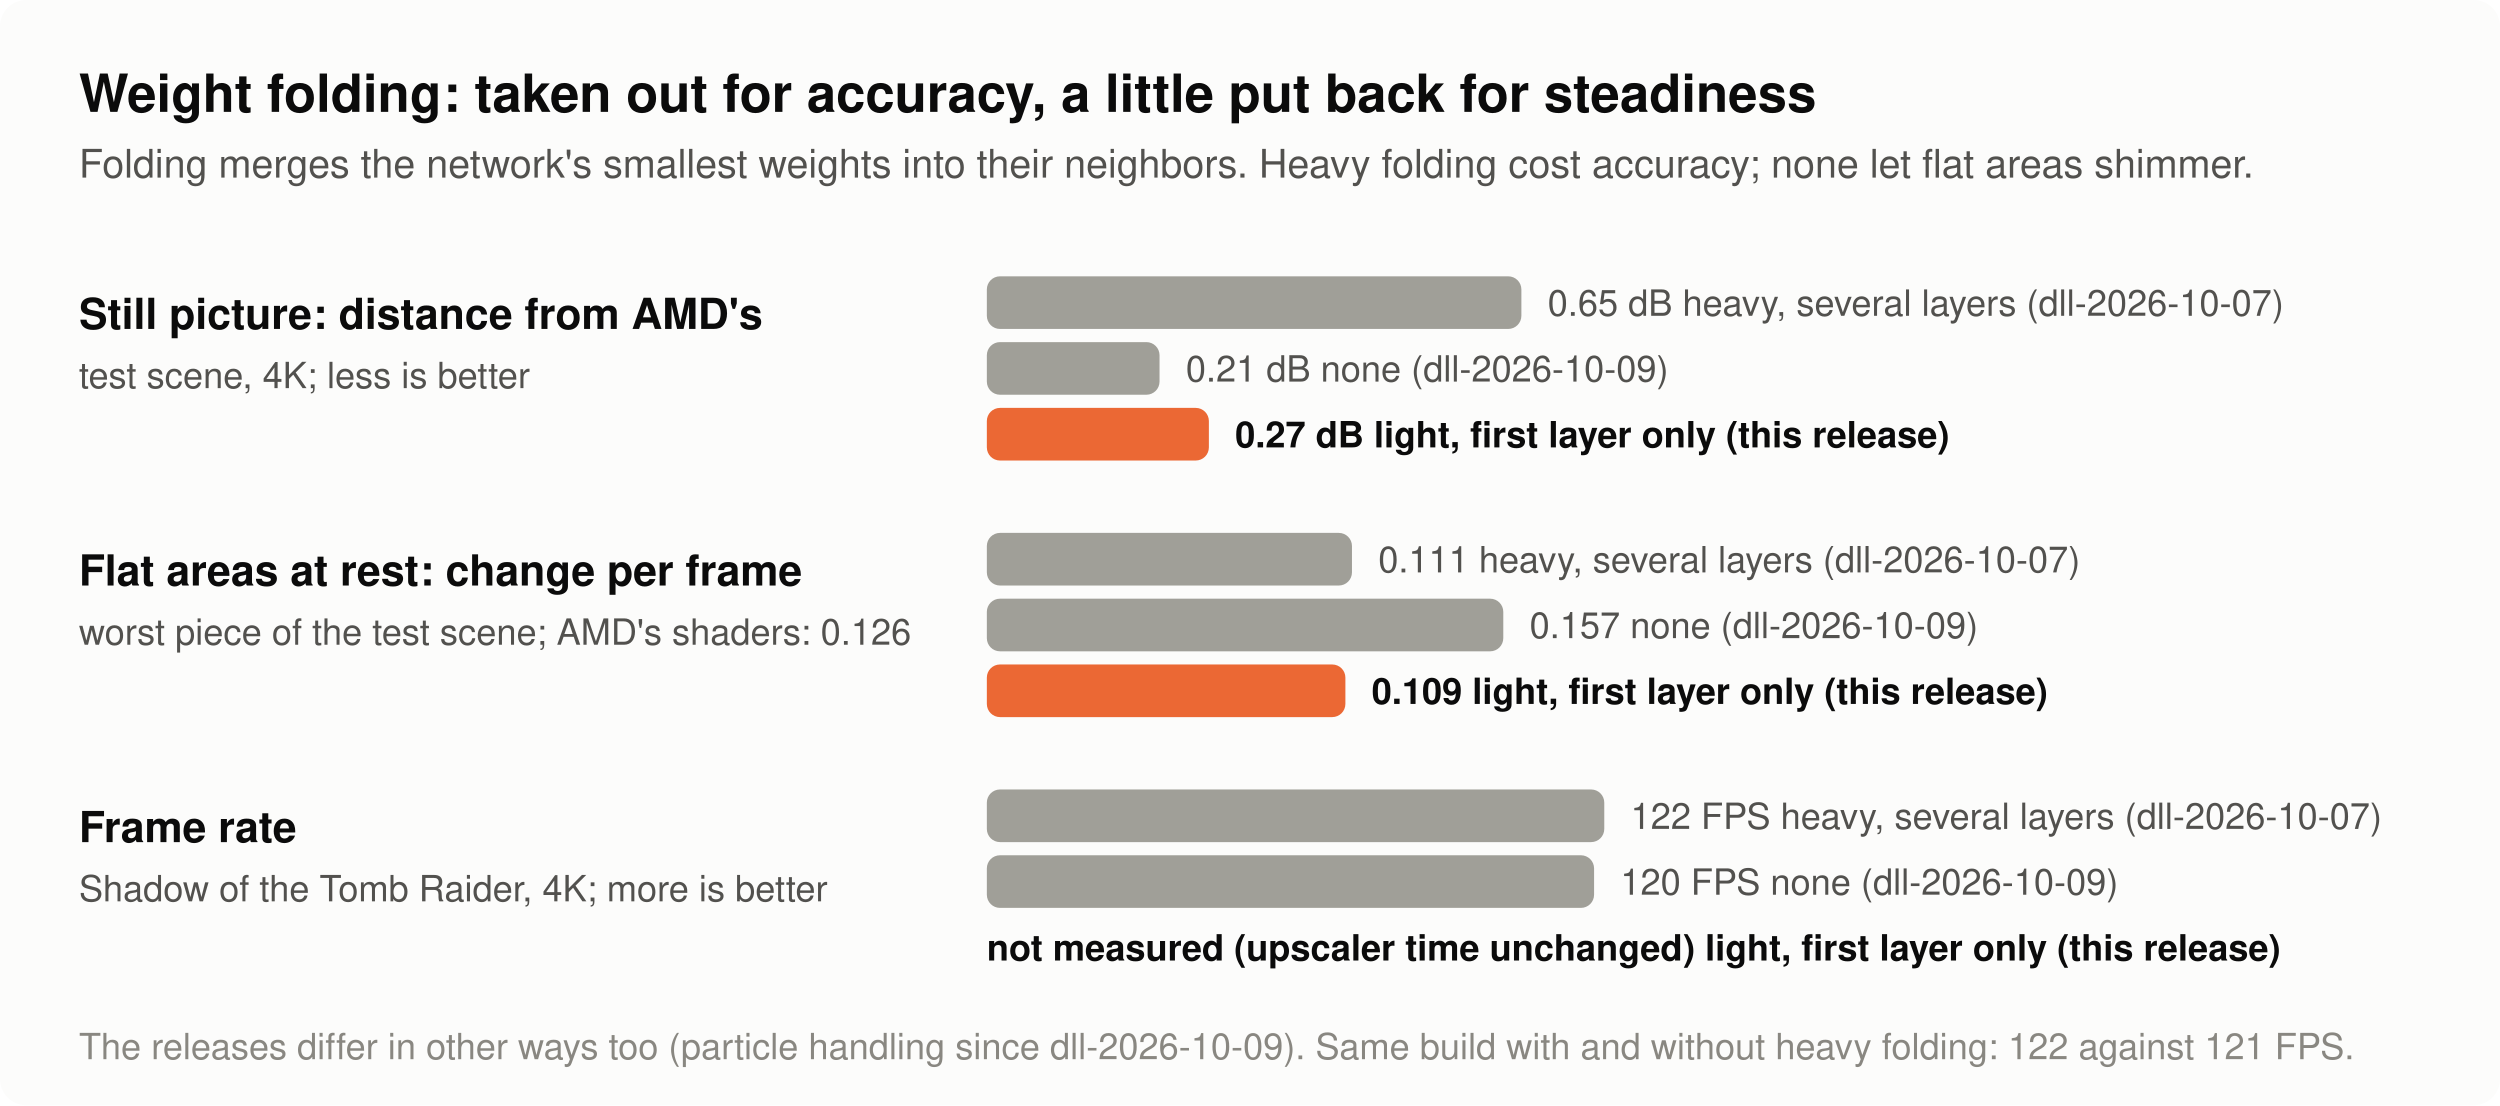
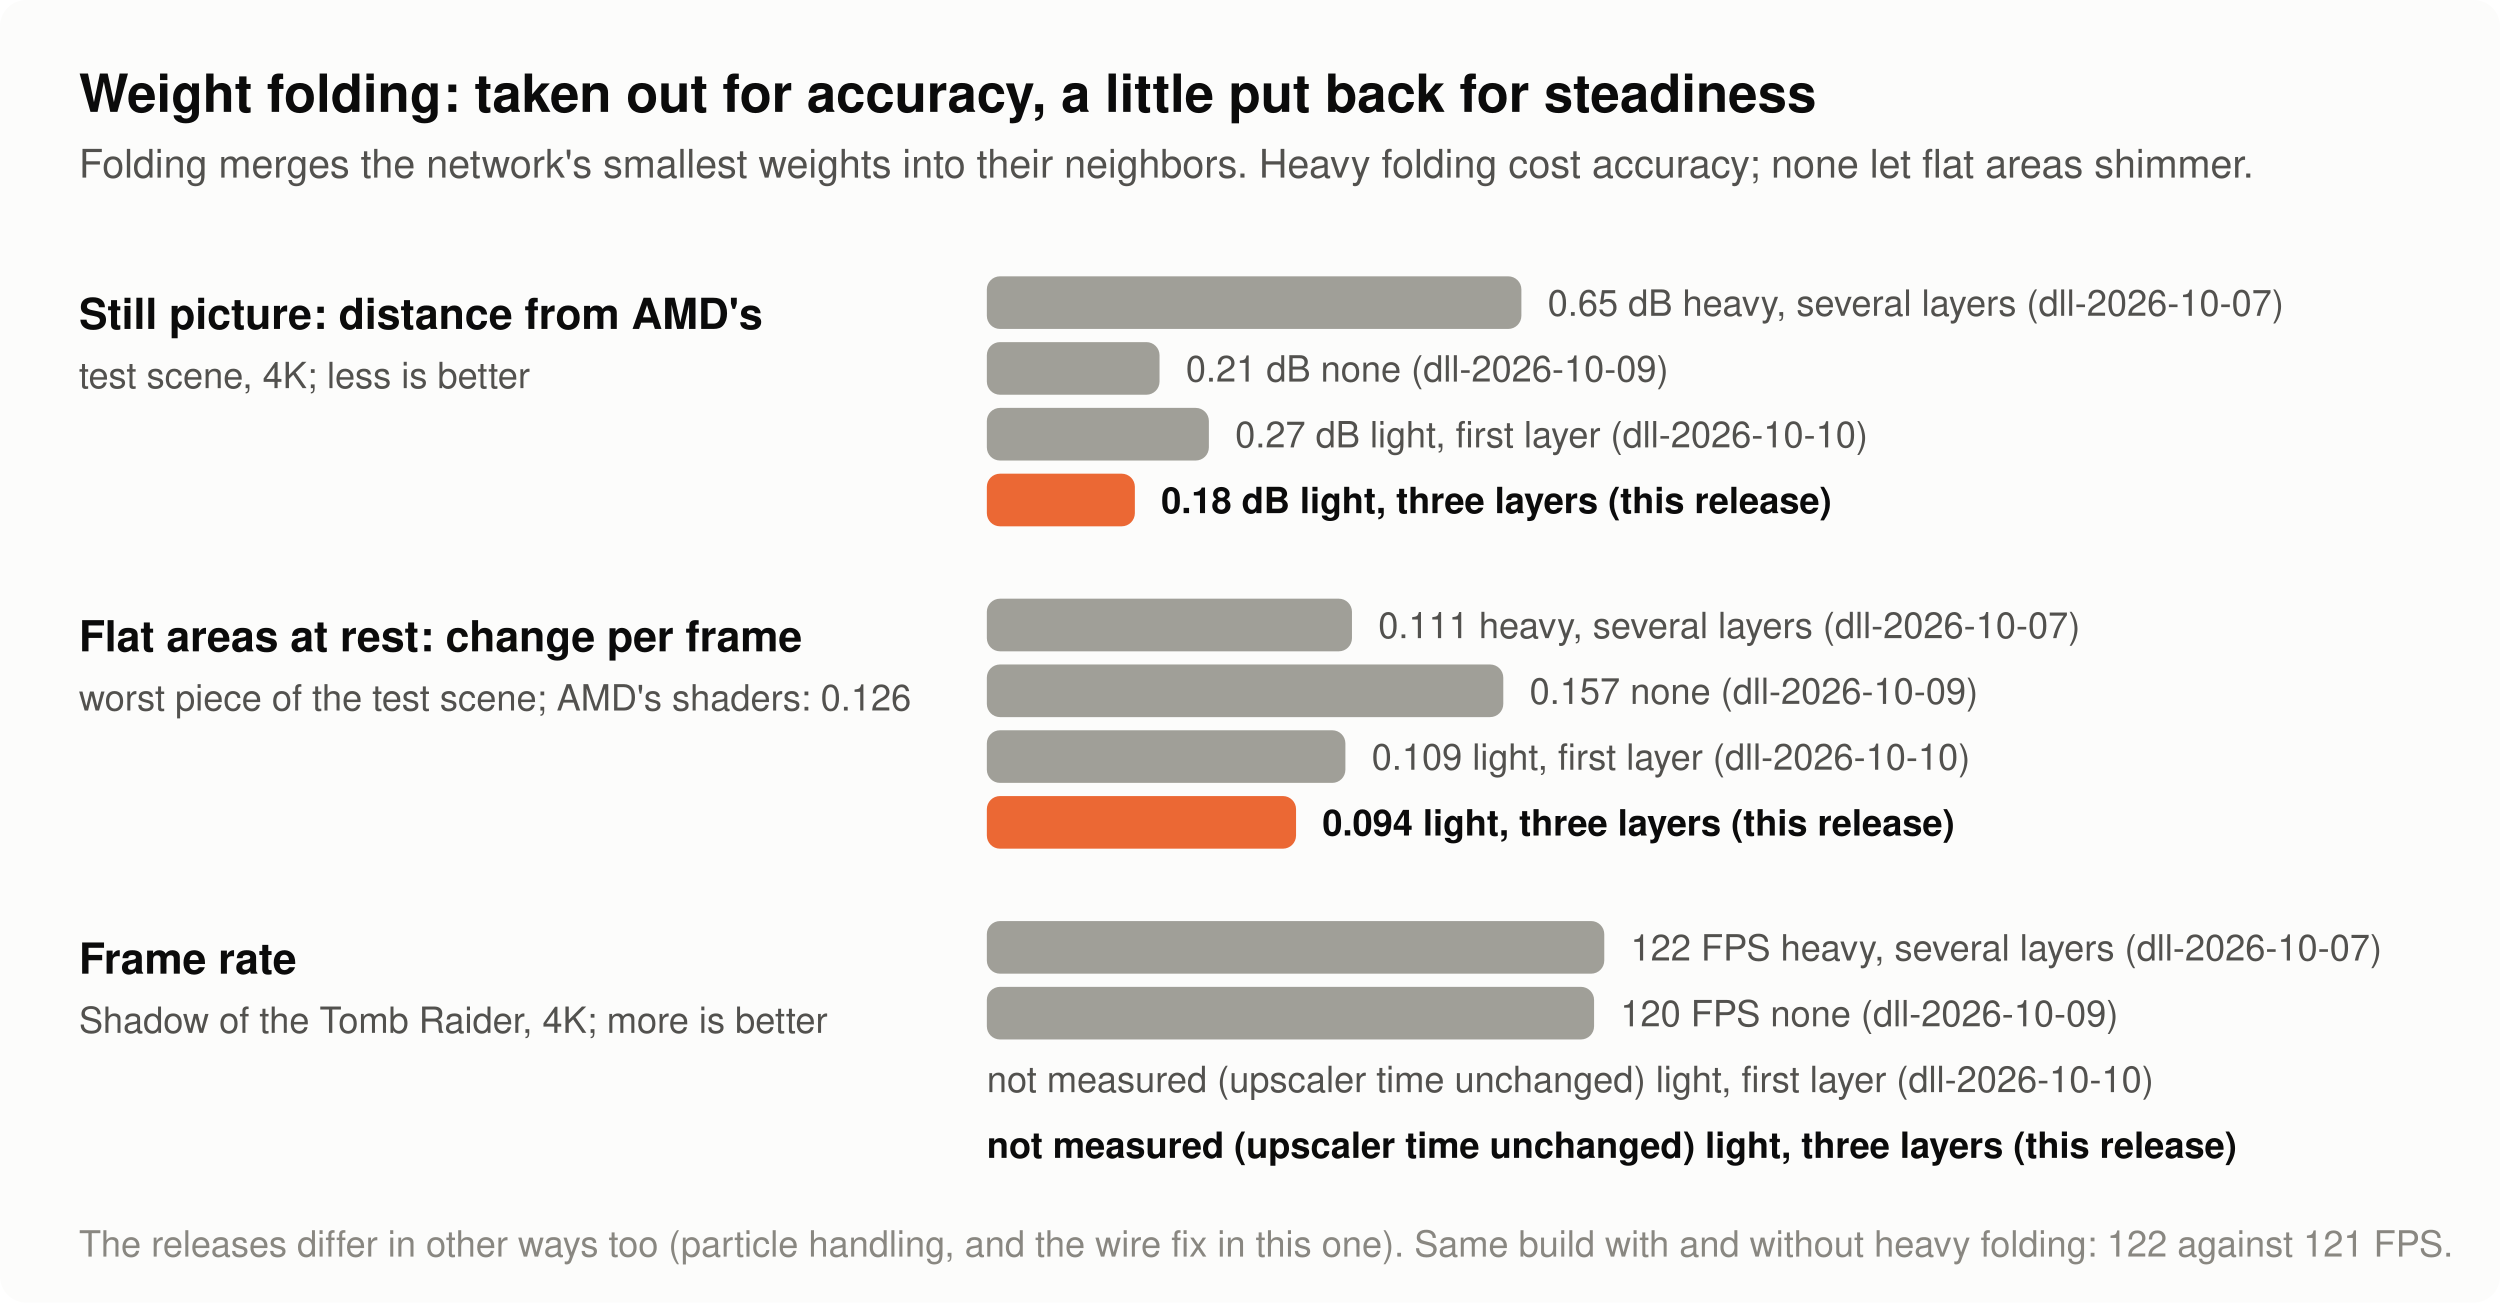
- <svg xmlns="http://www.w3.org/2000/svg" width="760" height="336" viewBox="0 0 760 336" role="img" aria-label="Weight folding in the lossy DLL over three releases. Still picture, distance from AMD's: 0.65 dB with heavy folding in several layers in release dll-2026-10-07, 0.21 dB with no folding in dll-2026-10-09, 0.27 dB with light folding in the first layer only in dll-2026-10-10. Flat areas at rest, change per frame in the worst piece: 0.111, 0.157 and 0.109, against 0.126 with AMD's shaders. Frame rate in Shadow of the Tomb Raider at 4K: 122, 120, and not measured for the last, whose upscaler time is unchanged.">
-   <rect x="0.0" y="0.0" width="760.0" height="336.0" rx="8" fill="#fcfcfb" />
+ <svg xmlns="http://www.w3.org/2000/svg" width="760" height="396" viewBox="0 0 760 396" role="img" aria-label="Weight folding in the lossy DLL over four releases. Still picture, distance from AMD's: 0.65 dB with heavy folding in several layers in release dll-2026-10-07, 0.21 dB with no folding in dll-2026-10-09, 0.27 dB with light folding in the first layer in dll-2026-10-10, 0.18 dB with light folding in three layers in dll-2026-10-11. Flat areas at rest, change per frame in the worst piece: 0.111, 0.157, 0.109 and 0.094, against 0.126 with AMD's shaders. Frame rate in Shadow of the Tomb Raider at 4K: 122, 120, and not measured for the last two, whose upscaler time is unchanged.">
+   <rect x="0.0" y="0.0" width="760.0" height="396.0" rx="8" fill="#fcfcfb" />
  <text x="24.0" y="34.0" font-family="-apple-system, 'Segoe UI', Helvetica, Arial, sans-serif" font-size="16" font-weight="600" text-anchor="start" fill="#0b0b0b">Weight folding: taken out for accuracy, a little put back for steadiness</text>
  <text x="24.0" y="54.0" font-family="-apple-system, 'Segoe UI', Helvetica, Arial, sans-serif" font-size="12" text-anchor="start" fill="#52514e">Folding merges the network's smallest weights into their neighbors. Heavy folding cost accuracy; none let flat areas shimmer.</text>
  <text x="24.0" y="100.0" font-family="-apple-system, 'Segoe UI', Helvetica, Arial, sans-serif" font-size="13" font-weight="600" text-anchor="start" fill="#0b0b0b">Still picture: distance from AMD's</text>
  <text x="24.0" y="118.0" font-family="-apple-system, 'Segoe UI', Helvetica, Arial, sans-serif" font-size="11" text-anchor="start" fill="#52514e">test scene, 4K; less is better</text>
  <rect x="300.0" y="84.0" width="162.5" height="16.0" rx="4" fill="#a09f98" />
  <text x="470.5" y="96.0" font-family="-apple-system, 'Segoe UI', Helvetica, Arial, sans-serif" font-size="11" text-anchor="start" fill="#52514e">0.65 dB  heavy, several layers (dll-2026-10-07)</text>
  <rect x="300.0" y="104.0" width="52.5" height="16.0" rx="4" fill="#a09f98" />
  <text x="360.5" y="116.0" font-family="-apple-system, 'Segoe UI', Helvetica, Arial, sans-serif" font-size="11" text-anchor="start" fill="#52514e">0.21 dB  none (dll-2026-10-09)</text>
-   <rect x="300.0" y="124.0" width="67.5" height="16.0" rx="4" fill="#eb6834" />
-   <text x="375.5" y="136.0" font-family="-apple-system, 'Segoe UI', Helvetica, Arial, sans-serif" font-size="11" font-weight="600" text-anchor="start" fill="#0b0b0b">0.27 dB  light, first layer only (this release)</text>
-   <text x="24.0" y="178.0" font-family="-apple-system, 'Segoe UI', Helvetica, Arial, sans-serif" font-size="13" font-weight="600" text-anchor="start" fill="#0b0b0b">Flat areas at rest: change per frame</text>
-   <text x="24.0" y="196.0" font-family="-apple-system, 'Segoe UI', Helvetica, Arial, sans-serif" font-size="11" text-anchor="start" fill="#52514e">worst piece of the test scene; AMD's shaders: 0.126</text>
-   <rect x="300.0" y="162.0" width="111.0" height="16.0" rx="4" fill="#a09f98" />
-   <text x="419.0" y="174.0" font-family="-apple-system, 'Segoe UI', Helvetica, Arial, sans-serif" font-size="11" text-anchor="start" fill="#52514e">0.111  heavy, several layers (dll-2026-10-07)</text>
-   <rect x="300.0" y="182.0" width="157.0" height="16.0" rx="4" fill="#a09f98" />
-   <text x="465.0" y="194.0" font-family="-apple-system, 'Segoe UI', Helvetica, Arial, sans-serif" font-size="11" text-anchor="start" fill="#52514e">0.157  none (dll-2026-10-09)</text>
-   <rect x="300.0" y="202.0" width="109.0" height="16.0" rx="4" fill="#eb6834" />
-   <text x="417.0" y="214.0" font-family="-apple-system, 'Segoe UI', Helvetica, Arial, sans-serif" font-size="11" font-weight="600" text-anchor="start" fill="#0b0b0b">0.109  light, first layer only (this release)</text>
-   <text x="24.0" y="256.0" font-family="-apple-system, 'Segoe UI', Helvetica, Arial, sans-serif" font-size="13" font-weight="600" text-anchor="start" fill="#0b0b0b">Frame rate</text>
-   <text x="24.0" y="274.0" font-family="-apple-system, 'Segoe UI', Helvetica, Arial, sans-serif" font-size="11" text-anchor="start" fill="#52514e">Shadow of the Tomb Raider, 4K; more is better</text>
-   <rect x="300.0" y="240.0" width="187.7" height="16.0" rx="4" fill="#a09f98" />
-   <text x="495.7" y="252.0" font-family="-apple-system, 'Segoe UI', Helvetica, Arial, sans-serif" font-size="11" text-anchor="start" fill="#52514e">122 FPS  heavy, several layers (dll-2026-10-07)</text>
-   <rect x="300.0" y="260.0" width="184.6" height="16.0" rx="4" fill="#a09f98" />
-   <text x="492.6" y="272.0" font-family="-apple-system, 'Segoe UI', Helvetica, Arial, sans-serif" font-size="11" text-anchor="start" fill="#52514e">120 FPS  none (dll-2026-10-09)</text>
-   <text x="300.0" y="292.0" font-family="-apple-system, 'Segoe UI', Helvetica, Arial, sans-serif" font-size="11" font-weight="600" text-anchor="start" fill="#0b0b0b">not measured (upscaler time unchanged)  light, first layer only (this release)</text>
-   <text x="24.0" y="322.0" font-family="-apple-system, 'Segoe UI', Helvetica, Arial, sans-serif" font-size="11" text-anchor="start" fill="#898781">The releases differ in other ways too (particle handling since dll-2026-10-09). Same build with and without heavy folding: 122 against 121 FPS.</text>
+   <rect x="300.0" y="124.0" width="67.5" height="16.0" rx="4" fill="#a09f98" />
+   <text x="375.5" y="136.0" font-family="-apple-system, 'Segoe UI', Helvetica, Arial, sans-serif" font-size="11" text-anchor="start" fill="#52514e">0.27 dB  light, first layer (dll-2026-10-10)</text>
+   <rect x="300.0" y="144.0" width="45.0" height="16.0" rx="4" fill="#eb6834" />
+   <text x="353.0" y="156.0" font-family="-apple-system, 'Segoe UI', Helvetica, Arial, sans-serif" font-size="11" font-weight="600" text-anchor="start" fill="#0b0b0b">0.18 dB  light, three layers (this release)</text>
+   <text x="24.0" y="198.0" font-family="-apple-system, 'Segoe UI', Helvetica, Arial, sans-serif" font-size="13" font-weight="600" text-anchor="start" fill="#0b0b0b">Flat areas at rest: change per frame</text>
+   <text x="24.0" y="216.0" font-family="-apple-system, 'Segoe UI', Helvetica, Arial, sans-serif" font-size="11" text-anchor="start" fill="#52514e">worst piece of the test scene; AMD's shaders: 0.126</text>
+   <rect x="300.0" y="182.0" width="111.0" height="16.0" rx="4" fill="#a09f98" />
+   <text x="419.0" y="194.0" font-family="-apple-system, 'Segoe UI', Helvetica, Arial, sans-serif" font-size="11" text-anchor="start" fill="#52514e">0.111  heavy, several layers (dll-2026-10-07)</text>
+   <rect x="300.0" y="202.0" width="157.0" height="16.0" rx="4" fill="#a09f98" />
+   <text x="465.0" y="214.0" font-family="-apple-system, 'Segoe UI', Helvetica, Arial, sans-serif" font-size="11" text-anchor="start" fill="#52514e">0.157  none (dll-2026-10-09)</text>
+   <rect x="300.0" y="222.0" width="109.0" height="16.0" rx="4" fill="#a09f98" />
+   <text x="417.0" y="234.0" font-family="-apple-system, 'Segoe UI', Helvetica, Arial, sans-serif" font-size="11" text-anchor="start" fill="#52514e">0.109  light, first layer (dll-2026-10-10)</text>
+   <rect x="300.0" y="242.0" width="94.0" height="16.0" rx="4" fill="#eb6834" />
+   <text x="402.0" y="254.0" font-family="-apple-system, 'Segoe UI', Helvetica, Arial, sans-serif" font-size="11" font-weight="600" text-anchor="start" fill="#0b0b0b">0.094  light, three layers (this release)</text>
+   <text x="24.0" y="296.0" font-family="-apple-system, 'Segoe UI', Helvetica, Arial, sans-serif" font-size="13" font-weight="600" text-anchor="start" fill="#0b0b0b">Frame rate</text>
+   <text x="24.0" y="314.0" font-family="-apple-system, 'Segoe UI', Helvetica, Arial, sans-serif" font-size="11" text-anchor="start" fill="#52514e">Shadow of the Tomb Raider, 4K; more is better</text>
+   <rect x="300.0" y="280.0" width="187.7" height="16.0" rx="4" fill="#a09f98" />
+   <text x="495.7" y="292.0" font-family="-apple-system, 'Segoe UI', Helvetica, Arial, sans-serif" font-size="11" text-anchor="start" fill="#52514e">122 FPS  heavy, several layers (dll-2026-10-07)</text>
+   <rect x="300.0" y="300.0" width="184.6" height="16.0" rx="4" fill="#a09f98" />
+   <text x="492.6" y="312.0" font-family="-apple-system, 'Segoe UI', Helvetica, Arial, sans-serif" font-size="11" text-anchor="start" fill="#52514e">120 FPS  none (dll-2026-10-09)</text>
+   <text x="300.0" y="332.0" font-family="-apple-system, 'Segoe UI', Helvetica, Arial, sans-serif" font-size="11" text-anchor="start" fill="#52514e">not measured (upscaler time unchanged)  light, first layer (dll-2026-10-10)</text>
+   <text x="300.0" y="352.0" font-family="-apple-system, 'Segoe UI', Helvetica, Arial, sans-serif" font-size="11" font-weight="600" text-anchor="start" fill="#0b0b0b">not measured (upscaler time unchanged)  light, three layers (this release)</text>
+   <text x="24.0" y="382.0" font-family="-apple-system, 'Segoe UI', Helvetica, Arial, sans-serif" font-size="11" text-anchor="start" fill="#898781">The releases differ in other ways too (particle handling, and the wire fix in this one). Same build with and without heavy folding: 122 against 121 FPS.</text>
</svg>
